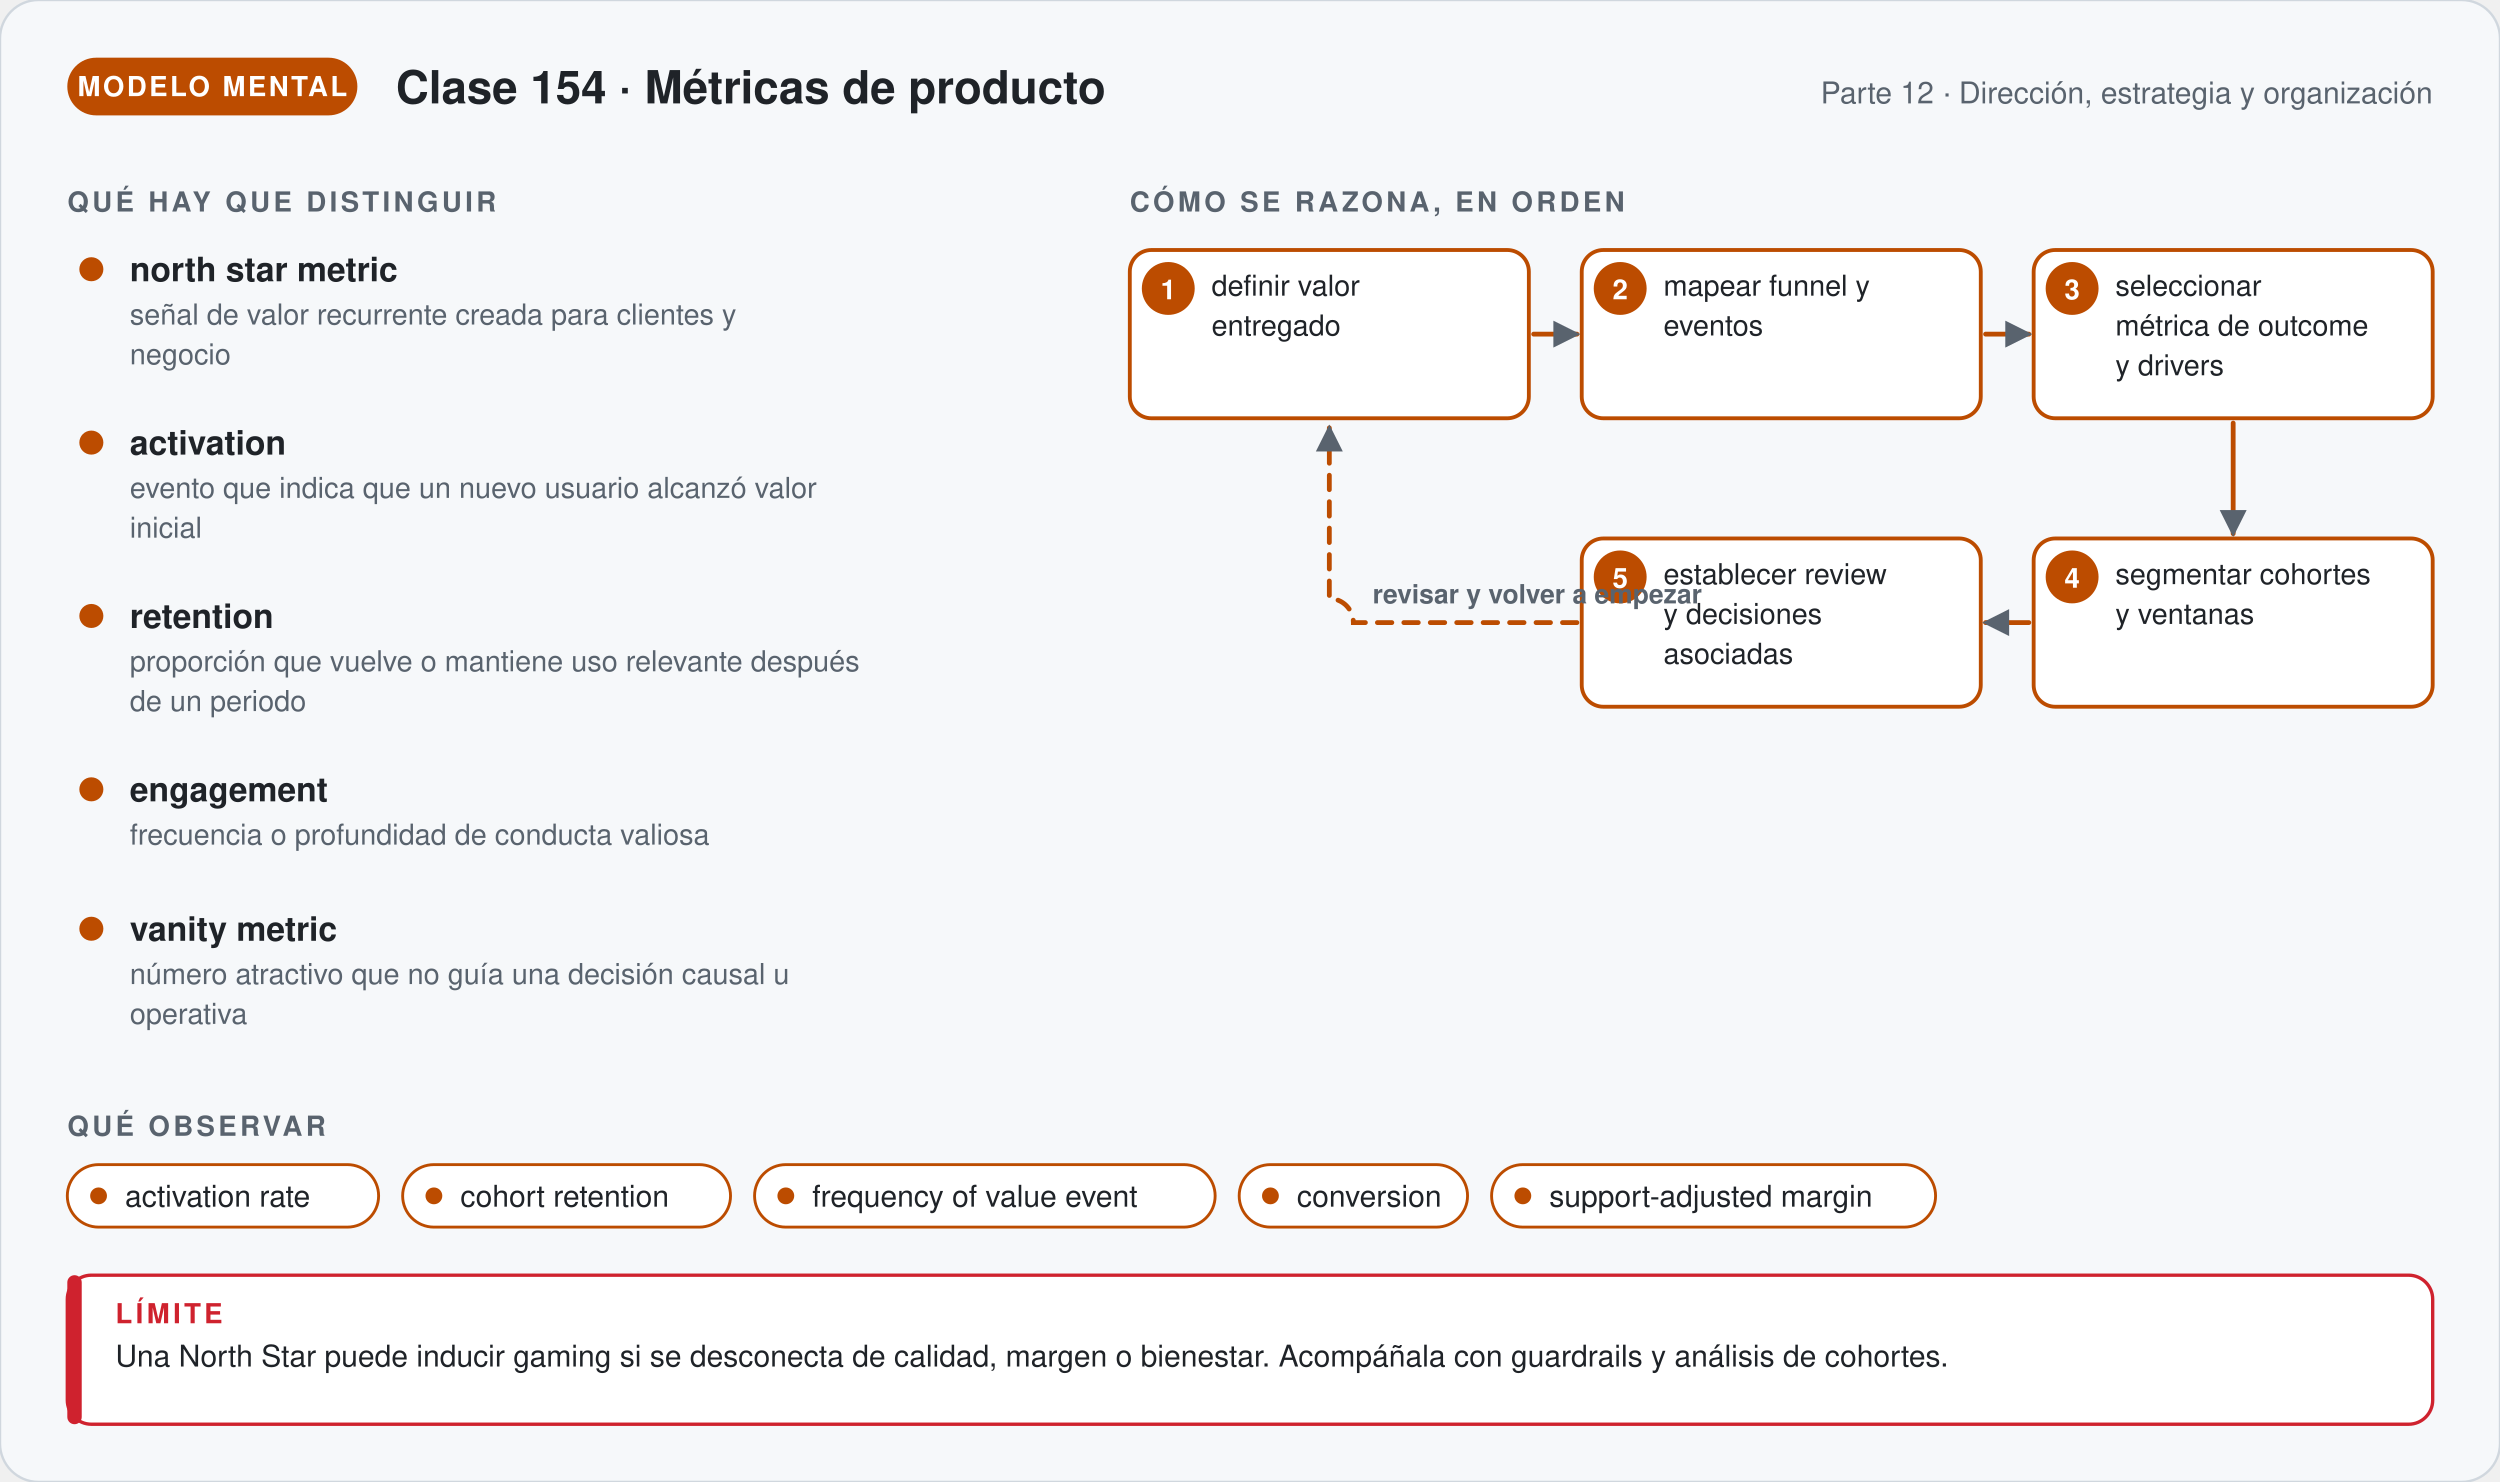
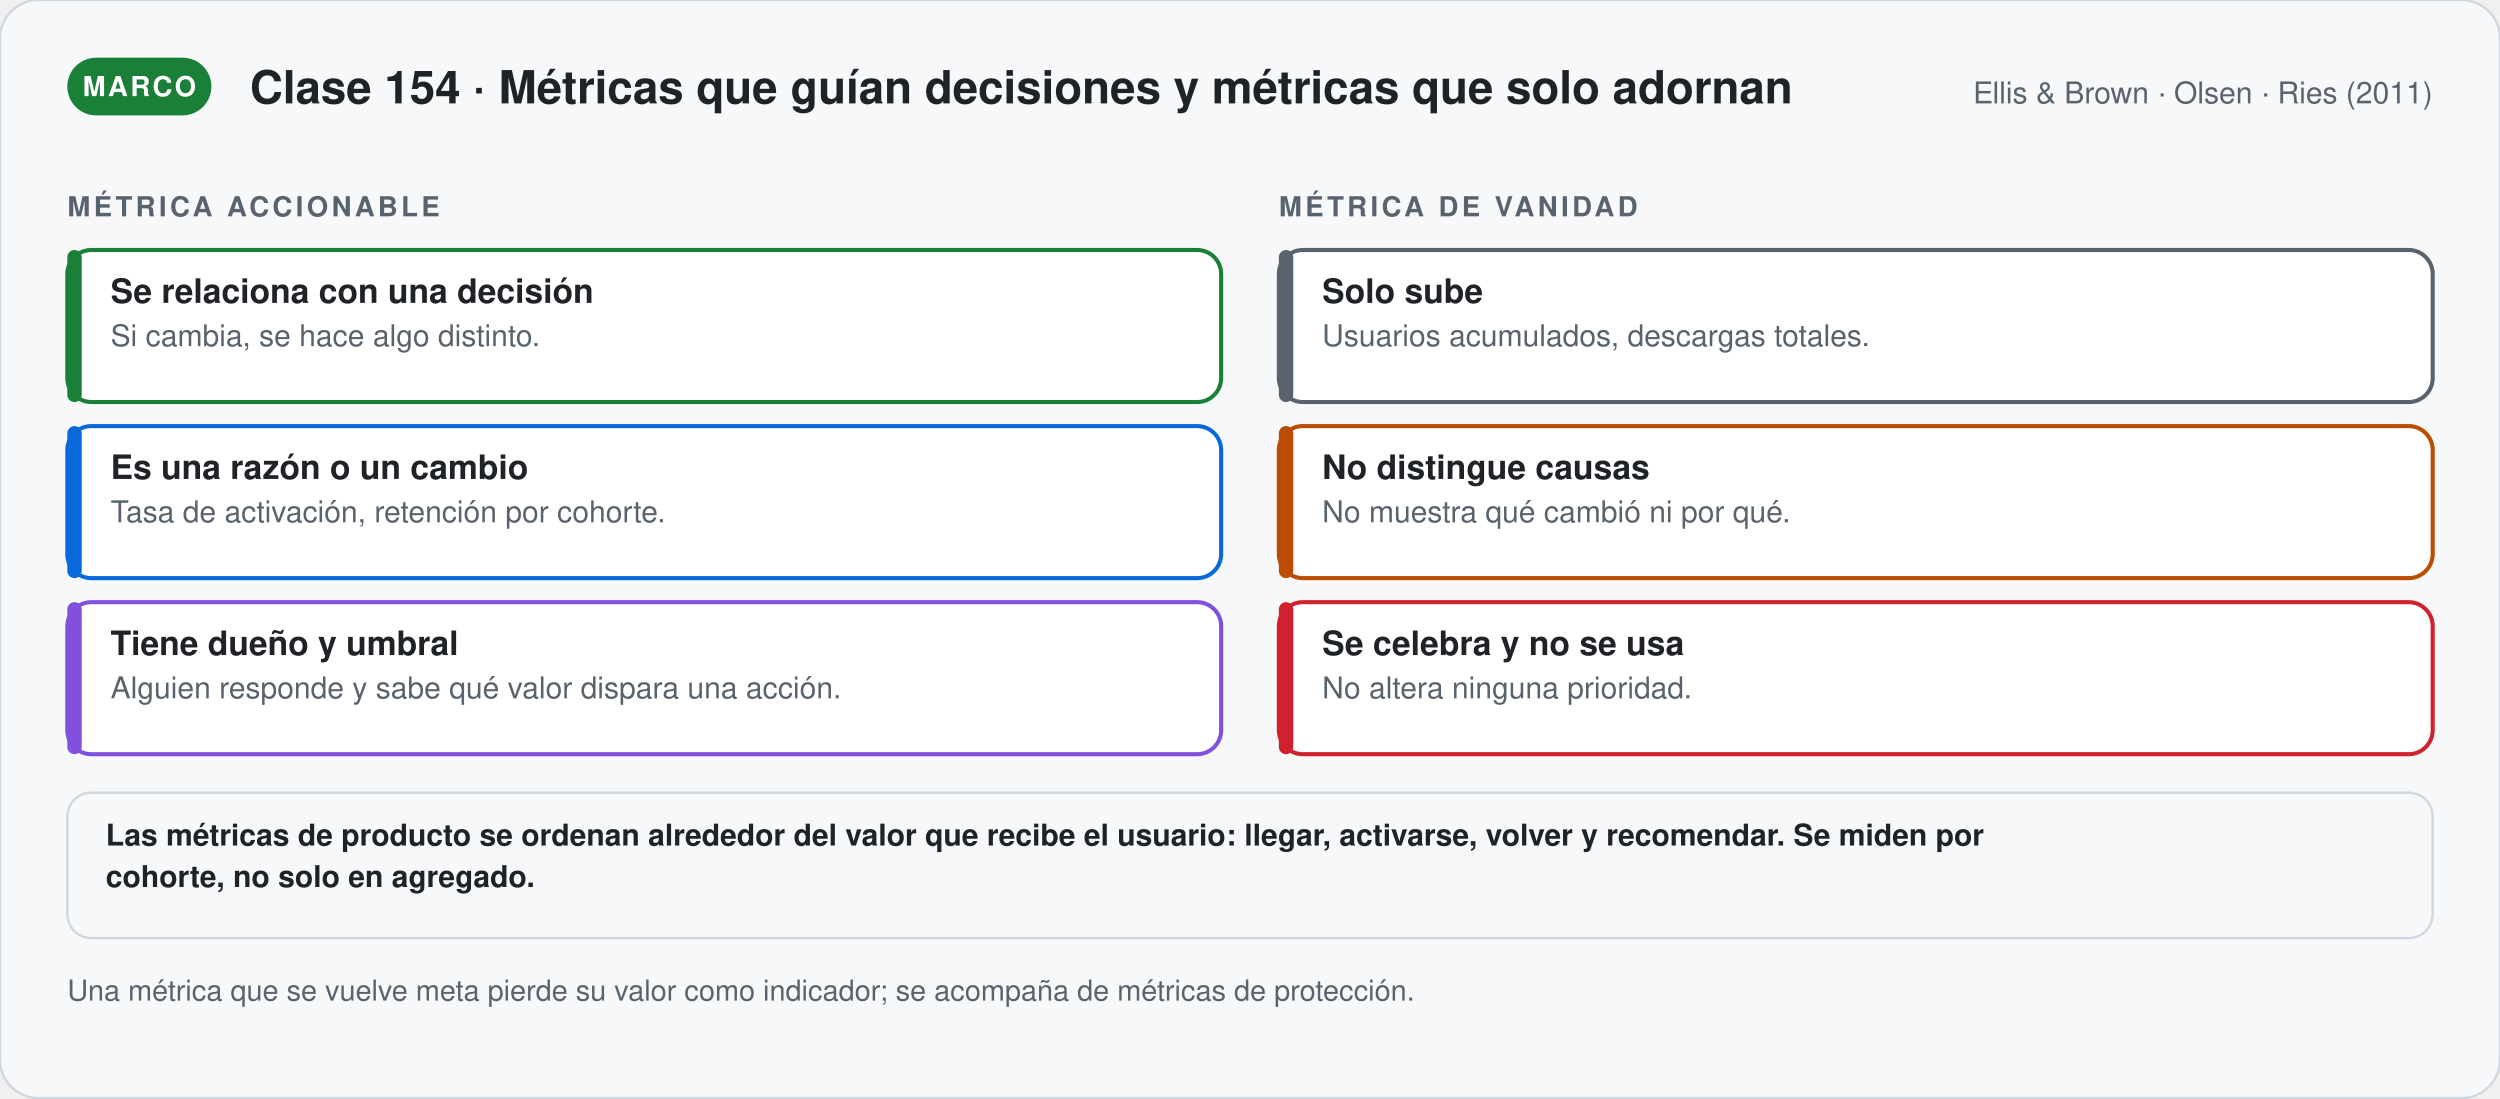
- <svg xmlns="http://www.w3.org/2000/svg" viewBox="0 0 1040 616.48" width="1040" role="img" aria-labelledby="t-g154 d-g154" font-family="'Segoe UI', 'Helvetica Neue', Helvetica, Arial, sans-serif">
+ <svg xmlns="http://www.w3.org/2000/svg" viewBox="0 0 1040 456.81" width="1040" role="img" aria-labelledby="t-s154 d-s154" font-family="'Segoe UI', 'Helvetica Neue', Helvetica, Arial, sans-serif">
  <defs>
-     <marker id="p-g154" viewBox="0 0 10 10" refX="8" refY="5" markerWidth="7" markerHeight="7" orient="auto">
+     <marker id="p-s154" viewBox="0 0 10 10" refX="8" refY="5" markerWidth="7" markerHeight="7" orient="auto">
      <path d="M1,1 L9,5 L1,9 Z" fill="#59636e" />
    </marker>
  </defs>
-   <rect width="1040" height="616.48" rx="16" fill="#f6f8fa" stroke="#d0d7de" />
-   <rect x="28" y="24" width="120.67" height="24" rx="12" fill="#bc4c00" />
-   <text x="88.335" y="40" font-size="11.5" font-weight="700" fill="#ffffff" text-anchor="middle" letter-spacing="1">MODELO MENTAL</text>
-   <text x="164.67" y="43" font-size="19" font-weight="700" fill="#1f2328" text-anchor="start">Clase 154 · Métricas de producto</text>
-   <text x="1012" y="43" font-size="12.5" font-weight="400" fill="#59636e" text-anchor="end">Parte 12 · Dirección, estrategia y organización</text>
-   <text x="28" y="88" font-size="11.5" font-weight="700" fill="#59636e" text-anchor="start" letter-spacing="1.4">QUÉ HAY QUE DISTINGUIR</text>
-   <circle cx="38" cy="112" r="5" fill="#bc4c00" />
-   <text x="54" y="117" font-size="14" font-weight="700" fill="#1f2328" text-anchor="start">north star metric</text>
-   <text x="54" y="135" font-size="12" font-weight="400" fill="#59636e" text-anchor="start">señal de valor recurrente creada para clientes y</text>
-   <text x="54" y="151.56" font-size="12" font-weight="400" fill="#59636e" text-anchor="start">negocio</text>
-   <circle cx="38" cy="184.12" r="5" fill="#bc4c00" />
-   <text x="54" y="189.12" font-size="14" font-weight="700" fill="#1f2328" text-anchor="start">activation</text>
-   <text x="54" y="207.12" font-size="12" font-weight="400" fill="#59636e" text-anchor="start">evento que indica que un nuevo usuario alcanzó valor</text>
-   <text x="54" y="223.68" font-size="12" font-weight="400" fill="#59636e" text-anchor="start">inicial</text>
-   <circle cx="38" cy="256.24" r="5" fill="#bc4c00" />
-   <text x="54" y="261.24" font-size="14" font-weight="700" fill="#1f2328" text-anchor="start">retention</text>
-   <text x="54" y="279.24" font-size="12" font-weight="400" fill="#59636e" text-anchor="start">proporción que vuelve o mantiene uso relevante después</text>
-   <text x="54" y="295.8" font-size="12" font-weight="400" fill="#59636e" text-anchor="start">de un periodo</text>
-   <circle cx="38" cy="328.36" r="5" fill="#bc4c00" />
-   <text x="54" y="333.36" font-size="14" font-weight="700" fill="#1f2328" text-anchor="start">engagement</text>
-   <text x="54" y="351.36" font-size="12" font-weight="400" fill="#59636e" text-anchor="start">frecuencia o profundidad de conducta valiosa</text>
-   <circle cx="38" cy="386.36" r="5" fill="#bc4c00" />
-   <text x="54" y="391.36" font-size="14" font-weight="700" fill="#1f2328" text-anchor="start">vanity metric</text>
-   <text x="54" y="409.36" font-size="12" font-weight="400" fill="#59636e" text-anchor="start">número atractivo que no guía una decisión causal u</text>
-   <text x="54" y="425.92" font-size="12" font-weight="400" fill="#59636e" text-anchor="start">operativa</text>
-   <text x="470" y="88" font-size="11.5" font-weight="700" fill="#59636e" text-anchor="start" letter-spacing="1.4">CÓMO SE RAZONA, EN ORDEN</text>
-   <rect x="470" y="104" width="166" height="70" rx="9" fill="#ffffff" stroke="#bc4c00" stroke-width="1.6" />
-   <circle cx="486.0" cy="120" r="11" fill="#bc4c00" />
-   <text x="486" y="124.5" font-size="11.5" font-weight="700" fill="#ffffff" text-anchor="middle">1</text>
-   <text x="504" y="123" font-size="12" font-weight="400" fill="#1f2328" text-anchor="start">definir valor</text>
-   <text x="504" y="139.56" font-size="12" font-weight="400" fill="#1f2328" text-anchor="start">entregado</text>
-   <rect x="658" y="104" width="166" height="70" rx="9" fill="#ffffff" stroke="#bc4c00" stroke-width="1.6" />
-   <circle cx="674.0" cy="120" r="11" fill="#bc4c00" />
-   <text x="674" y="124.5" font-size="11.5" font-weight="700" fill="#ffffff" text-anchor="middle">2</text>
-   <text x="692" y="123" font-size="12" font-weight="400" fill="#1f2328" text-anchor="start">mapear funnel y</text>
-   <text x="692" y="139.56" font-size="12" font-weight="400" fill="#1f2328" text-anchor="start">eventos</text>
-   <rect x="846" y="104" width="166" height="70" rx="9" fill="#ffffff" stroke="#bc4c00" stroke-width="1.6" />
-   <circle cx="862.0" cy="120" r="11" fill="#bc4c00" />
-   <text x="862" y="124.5" font-size="11.5" font-weight="700" fill="#ffffff" text-anchor="middle">3</text>
-   <text x="880" y="123" font-size="12" font-weight="400" fill="#1f2328" text-anchor="start">seleccionar</text>
-   <text x="880" y="139.56" font-size="12" font-weight="400" fill="#1f2328" text-anchor="start">métrica de outcome</text>
-   <text x="880" y="156.12" font-size="12" font-weight="400" fill="#1f2328" text-anchor="start">y drivers</text>
-   <rect x="846" y="224" width="166" height="70" rx="9" fill="#ffffff" stroke="#bc4c00" stroke-width="1.6" />
-   <circle cx="862.0" cy="240" r="11" fill="#bc4c00" />
-   <text x="862" y="244.5" font-size="11.5" font-weight="700" fill="#ffffff" text-anchor="middle">4</text>
-   <text x="880" y="243" font-size="12" font-weight="400" fill="#1f2328" text-anchor="start">segmentar cohortes</text>
-   <text x="880" y="259.56" font-size="12" font-weight="400" fill="#1f2328" text-anchor="start">y ventanas</text>
-   <rect x="658" y="224" width="166" height="70" rx="9" fill="#ffffff" stroke="#bc4c00" stroke-width="1.6" />
-   <circle cx="674.0" cy="240" r="11" fill="#bc4c00" />
-   <text x="674" y="244.5" font-size="11.5" font-weight="700" fill="#ffffff" text-anchor="middle">5</text>
-   <text x="692" y="243" font-size="12" font-weight="400" fill="#1f2328" text-anchor="start">establecer review</text>
-   <text x="692" y="259.56" font-size="12" font-weight="400" fill="#1f2328" text-anchor="start">y decisiones</text>
-   <text x="692" y="276.12" font-size="12" font-weight="400" fill="#1f2328" text-anchor="start">asociadas</text>
-   <path d="M638,139 L656,139" stroke="#bc4c00" stroke-width="2" fill="none" stroke-linecap="round" marker-end="url(#p-g154)" />
-   <path d="M826,139 L844,139" stroke="#bc4c00" stroke-width="2" fill="none" stroke-linecap="round" marker-end="url(#p-g154)" />
-   <path d="M929,176 L929,222" stroke="#bc4c00" stroke-width="2" fill="none" stroke-linecap="round" marker-end="url(#p-g154)" />
-   <path d="M844,259 L826,259" stroke="#bc4c00" stroke-width="2" fill="none" stroke-linecap="round" marker-end="url(#p-g154)" />
-   <path d="M656.0,259.0 H563.0 a10,10 0 0 0 -10,-10 V178" stroke="#bc4c00" stroke-width="2" fill="none" stroke-dasharray="6 5" stroke-linecap="round" marker-end="url(#p-g154)" />
-   <text x="571" y="251" font-size="11" font-weight="600" fill="#59636e" text-anchor="start">revisar y volver a empezar</text>
-   <text x="28" y="472.48" font-size="11.5" font-weight="700" fill="#59636e" text-anchor="start" letter-spacing="1.4">QUÉ OBSERVAR</text>
-   <rect x="28" y="484.48" width="129.5" height="26" rx="13" fill="#ffffff" stroke="#bc4c00" stroke-width="1.2" />
-   <circle cx="41" cy="497.48" r="3.5" fill="#bc4c00" />
-   <text x="52" y="501.98" font-size="12.5" font-weight="400" fill="#1f2328" text-anchor="start">activation rate</text>
-   <rect x="167.5" y="484.48" width="136.4" height="26" rx="13" fill="#ffffff" stroke="#bc4c00" stroke-width="1.2" />
-   <circle cx="180.5" cy="497.48" r="3.5" fill="#bc4c00" />
-   <text x="191.5" y="501.98" font-size="12.5" font-weight="400" fill="#1f2328" text-anchor="start">cohort retention</text>
-   <rect x="313.9" y="484.48" width="191.6" height="26" rx="13" fill="#ffffff" stroke="#bc4c00" stroke-width="1.2" />
-   <circle cx="326.9" cy="497.48" r="3.5" fill="#bc4c00" />
-   <text x="337.9" y="501.98" font-size="12.5" font-weight="400" fill="#1f2328" text-anchor="start">frequency of value event</text>
-   <rect x="515.5" y="484.48" width="95" height="26" rx="13" fill="#ffffff" stroke="#bc4c00" stroke-width="1.2" />
-   <circle cx="528.5" cy="497.48" r="3.5" fill="#bc4c00" />
-   <text x="539.5" y="501.98" font-size="12.5" font-weight="400" fill="#1f2328" text-anchor="start">conversion</text>
-   <rect x="620.5" y="484.48" width="184.7" height="26" rx="13" fill="#ffffff" stroke="#bc4c00" stroke-width="1.2" />
-   <circle cx="633.5" cy="497.48" r="3.5" fill="#bc4c00" />
-   <text x="644.5" y="501.98" font-size="12.5" font-weight="400" fill="#1f2328" text-anchor="start">support-adjusted margin</text>
-   <rect x="28" y="530.48" width="984" height="62" rx="10" fill="#ffffff" stroke="#cf222e" stroke-width="1.4" />
-   <rect x="28" y="530.48" width="6" height="62" rx="3" fill="#cf222e" />
-   <text x="48" y="550.48" font-size="11.5" font-weight="700" fill="#cf222e" text-anchor="start" letter-spacing="1.4">LÍMITE</text>
-   <text x="48" y="568.48" font-size="12.5" font-weight="400" fill="#1f2328" text-anchor="start">Una North Star puede inducir gaming si se desconecta de calidad, margen o bienestar. Acompáñala con guardrails y análisis de cohortes.</text>
+   <rect width="1040" height="456.81" rx="16" fill="#f6f8fa" stroke="#d0d7de" />
+   <rect x="28" y="24" width="59.95" height="24" rx="12" fill="#1a7f37" />
+   <text x="57.975" y="40" font-size="11.5" font-weight="700" fill="#ffffff" text-anchor="middle" letter-spacing="1">MARCO</text>
+   <text x="103.95" y="43" font-size="19" font-weight="700" fill="#1f2328" text-anchor="start">Clase 154 · Métricas que guían decisiones y métricas que solo adornan</text>
+   <text x="1012" y="43" font-size="12.5" font-weight="400" fill="#59636e" text-anchor="end">Ellis &amp; Brown · Olsen · Ries (2011)</text>
+   <text x="28" y="90" font-size="11.5" font-weight="700" fill="#59636e" text-anchor="start" letter-spacing="1.4">MÉTRICA ACCIONABLE</text>
+   <rect x="28" y="104" width="480" height="63.25" rx="10" fill="#ffffff" stroke="#1a7f37" stroke-width="1.7" />
+   <rect x="28.0" y="104" width="6" height="63.25" rx="3" fill="#1a7f37" />
+   <text x="46" y="126" font-size="14" font-weight="700" fill="#1f2328" text-anchor="start">Se relaciona con una decisión</text>
+   <text x="46" y="144" font-size="12.5" font-weight="400" fill="#59636e" text-anchor="start">Si cambia, se hace algo distinto.</text>
+   <rect x="28" y="177.25" width="480" height="63.25" rx="10" fill="#ffffff" stroke="#0969da" stroke-width="1.7" />
+   <rect x="28.0" y="177.25" width="6" height="63.25" rx="3" fill="#0969da" />
+   <text x="46" y="199.25" font-size="14" font-weight="700" fill="#1f2328" text-anchor="start">Es una razón o un cambio</text>
+   <text x="46" y="217.25" font-size="12.5" font-weight="400" fill="#59636e" text-anchor="start">Tasa de activación, retención por cohorte.</text>
+   <rect x="28" y="250.5" width="480" height="63.25" rx="10" fill="#ffffff" stroke="#8250df" stroke-width="1.7" />
+   <rect x="28.0" y="250.5" width="6" height="63.25" rx="3" fill="#8250df" />
+   <text x="46" y="272.5" font-size="14" font-weight="700" fill="#1f2328" text-anchor="start">Tiene dueño y umbral</text>
+   <text x="46" y="290.5" font-size="12.5" font-weight="400" fill="#59636e" text-anchor="start">Alguien responde y sabe qué valor dispara una acción.</text>
+   <text x="532" y="90" font-size="11.5" font-weight="700" fill="#59636e" text-anchor="start" letter-spacing="1.4">MÉTRICA DE VANIDAD</text>
+   <rect x="532" y="104" width="480" height="63.25" rx="10" fill="#ffffff" stroke="#59636e" stroke-width="1.7" />
+   <rect x="532.0" y="104" width="6" height="63.25" rx="3" fill="#59636e" />
+   <text x="550" y="126" font-size="14" font-weight="700" fill="#1f2328" text-anchor="start">Solo sube</text>
+   <text x="550" y="144" font-size="12.5" font-weight="400" fill="#59636e" text-anchor="start">Usuarios acumulados, descargas totales.</text>
+   <rect x="532" y="177.25" width="480" height="63.25" rx="10" fill="#ffffff" stroke="#bc4c00" stroke-width="1.7" />
+   <rect x="532.0" y="177.25" width="6" height="63.25" rx="3" fill="#bc4c00" />
+   <text x="550" y="199.25" font-size="14" font-weight="700" fill="#1f2328" text-anchor="start">No distingue causas</text>
+   <text x="550" y="217.25" font-size="12.5" font-weight="400" fill="#59636e" text-anchor="start">No muestra qué cambió ni por qué.</text>
+   <rect x="532" y="250.5" width="480" height="63.25" rx="10" fill="#ffffff" stroke="#cf222e" stroke-width="1.7" />
+   <rect x="532.0" y="250.5" width="6" height="63.25" rx="3" fill="#cf222e" />
+   <text x="550" y="272.5" font-size="14" font-weight="700" fill="#1f2328" text-anchor="start">Se celebra y no se usa</text>
+   <text x="550" y="290.5" font-size="12.5" font-weight="400" fill="#59636e" text-anchor="start">No altera ninguna prioridad.</text>
+   <rect x="28" y="329.75" width="984" height="60.5" rx="10" fill="#f6f8fa" stroke="#d0d7de" stroke-width="1" />
+   <text x="44" y="351.75" font-size="12.5" font-weight="600" fill="#1f2328" text-anchor="start">Las métricas de producto se ordenan alrededor del valor que recibe el usuario: llegar, activarse, volver y recomendar. Se miden por</text>
+   <text x="44" y="369" font-size="12.5" font-weight="600" fill="#1f2328" text-anchor="start">cohorte, no solo en agregado.</text>
+   <text x="28" y="416.25" font-size="12" font-weight="400" fill="#59636e" text-anchor="start">Una métrica que se vuelve meta pierde su valor como indicador; se acompaña de métricas de protección.</text>
</svg>
